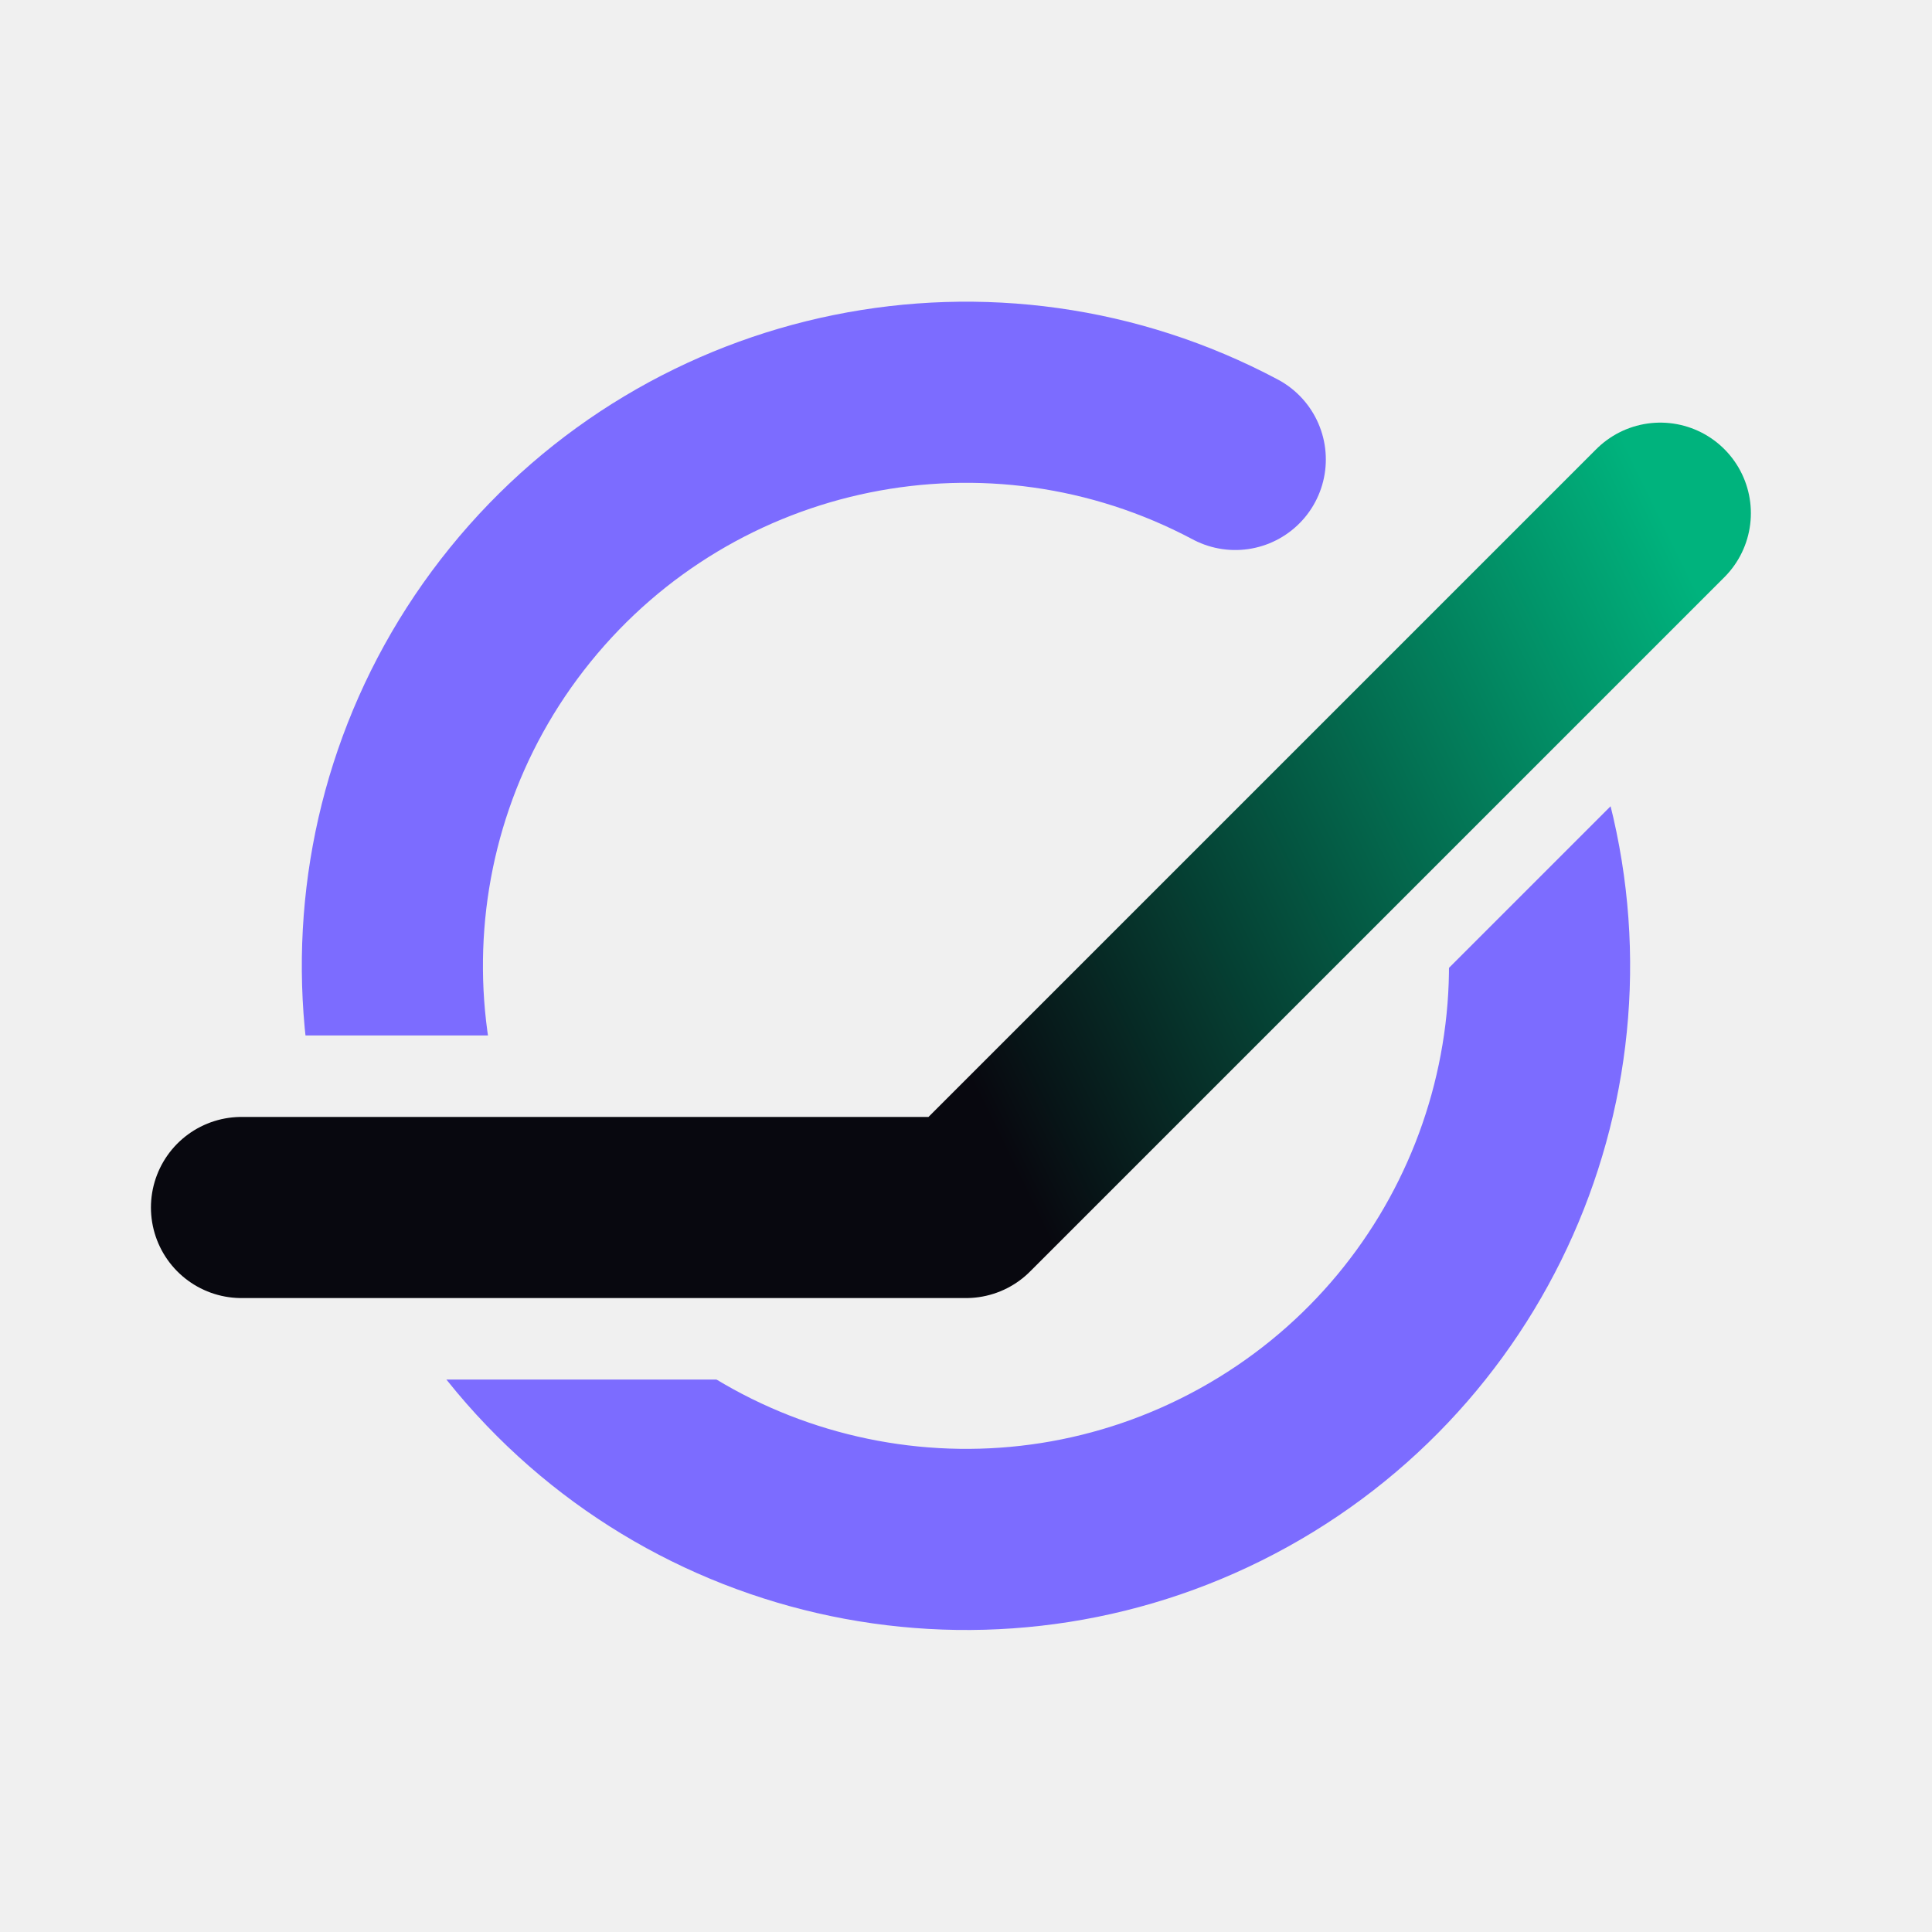
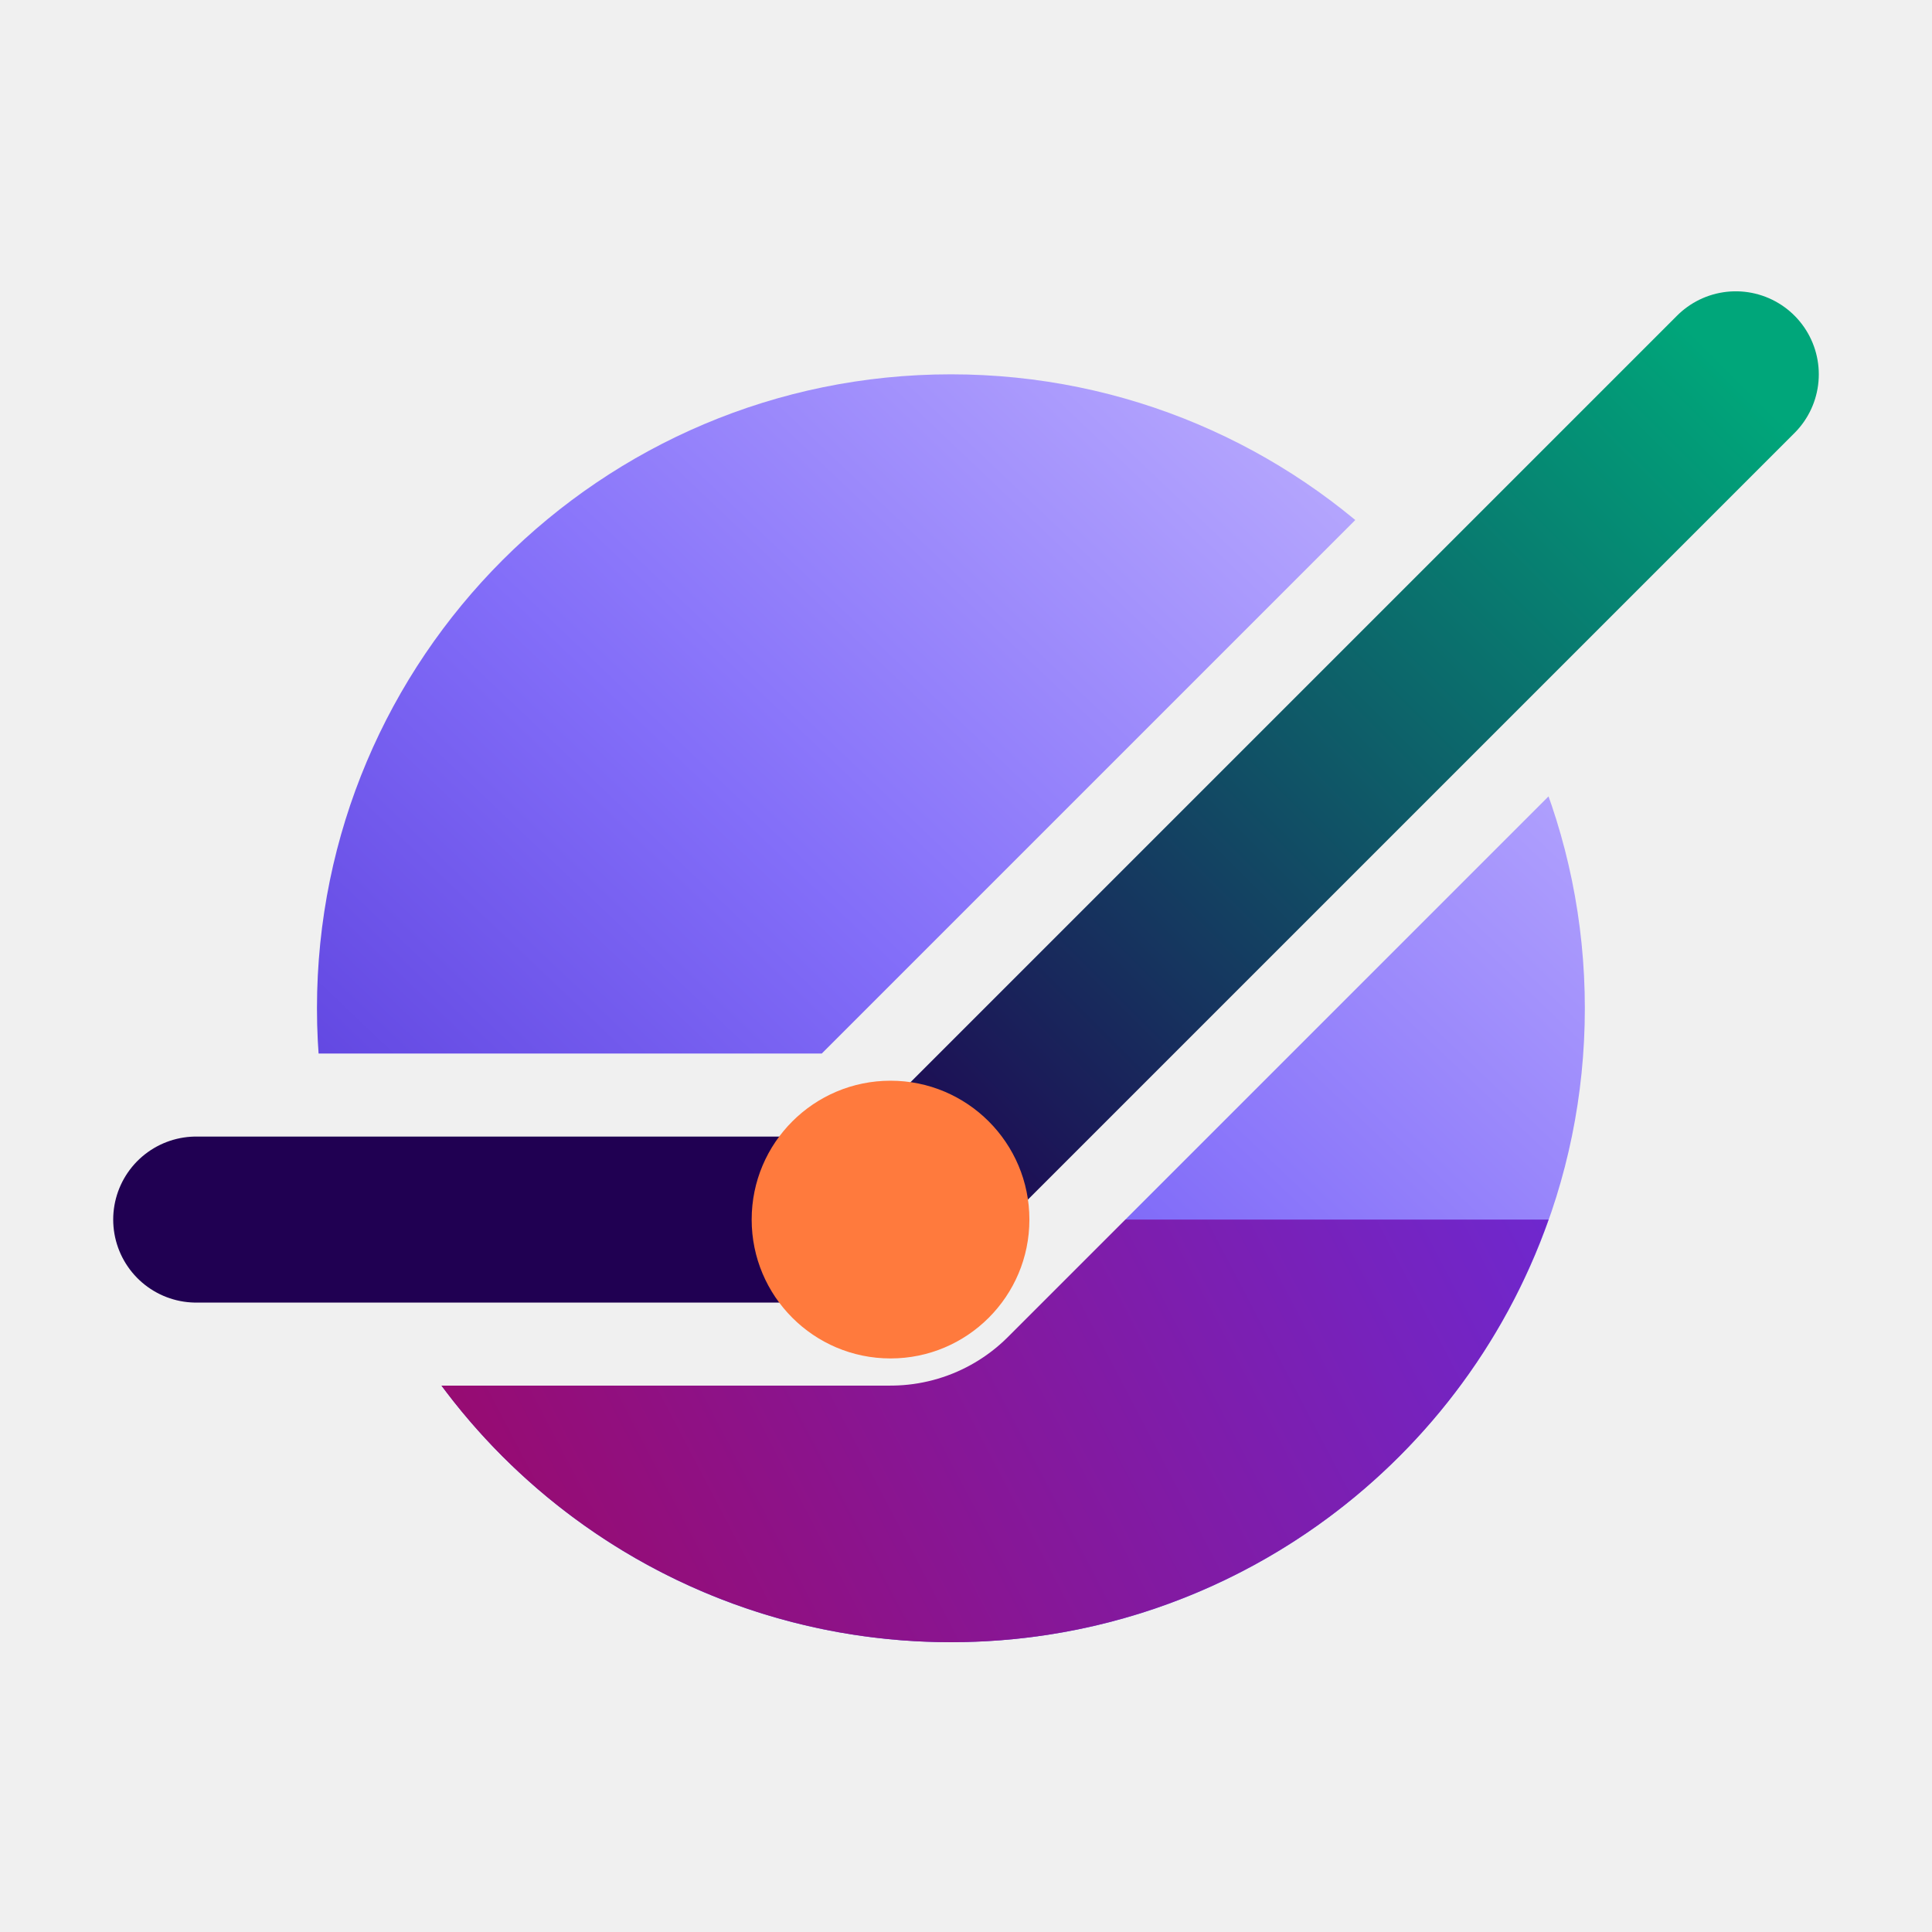
<svg xmlns="http://www.w3.org/2000/svg" width="64" height="64" viewBox="0 0 64 64">
-   <defs>
-     <mask id="ml-cut" maskUnits="userSpaceOnUse" x="0" y="0" width="64" height="64">
-       <rect width="64" height="64" fill="#fff" />
-       <path d="M8 40 L32 40 L55 17" fill="none" stroke="#000" stroke-width="11.4" stroke-linecap="round" stroke-linejoin="round" />
-     </mask>
-     <linearGradient id="ml-ray" x1="8" y1="40" x2="55" y2="17" gradientUnits="userSpaceOnUse">
-       <stop offset="0" stop-color="#08080f" />
-       <stop offset="0.45" stop-color="#08080f" />
-       <stop offset="1" stop-color="#00b37d" />
-     </linearGradient>
-   </defs>
-   <g fill="none" stroke-width="6" stroke-linecap="round" stroke-linejoin="round">
-     <path d="M50.07 26.13 A19 19 0 1 1 40.92 15.22" stroke="#7c6cff" mask="url(#ml-cut)" />
-     <path d="M8 40 L32 40 L55 17" stroke="url(#ml-ray)" />
+   <g transform="translate(0.5 -0.6)">
+     <defs>
+       <mask id="m-cut" maskUnits="userSpaceOnUse" x="0" y="0" width="64" height="64">
+         <rect width="64" height="64" fill="#fff" />
+         <path d="M6 41 H29 L57 13" stroke="#000" stroke-width="11" fill="none" stroke-linejoin="round" stroke-linecap="round" />
+       </mask>
+       <linearGradient id="m-call" x1="12" y1="54" x2="50" y2="14" gradientUnits="userSpaceOnUse">
+         <stop offset="0" stop-color="#4a2bd0" />
+         <stop offset="0.5" stop-color="#836ef9" />
+         <stop offset="1" stop-color="#c3b6ff" />
+       </linearGradient>
+       <linearGradient id="m-put" x1="10" y1="56" x2="52" y2="34" gradientUnits="userSpaceOnUse">
+         <stop offset="0" stop-color="#a0055d" />
+         <stop offset="1" stop-color="#6a2bd9" />
+       </linearGradient>
+       <linearGradient id="m-ray" x1="29" y1="41" x2="57" y2="13" gradientUnits="userSpaceOnUse">
+         <stop offset="0" stop-color="#200052" />
+         <stop offset="1" stop-color="#00a67a" />
+       </linearGradient>
+     </defs>
+     <g mask="url(#m-cut)">
+       <circle cx="31" cy="34" r="21" fill="url(#m-call)" />
+       <path d="M11.201 41 H50.799 A21 21 0 0 1 11.201 41Z" fill="url(#m-put)" />
+     </g>
+     <path d="M6 41 H29 L57 13" stroke="url(#m-ray)" stroke-width="5.5" fill="none" stroke-linecap="round" stroke-linejoin="round" />
+     <circle cx="29" cy="41" r="4.6" fill="#ff7a3d" />
  </g>
</svg>
